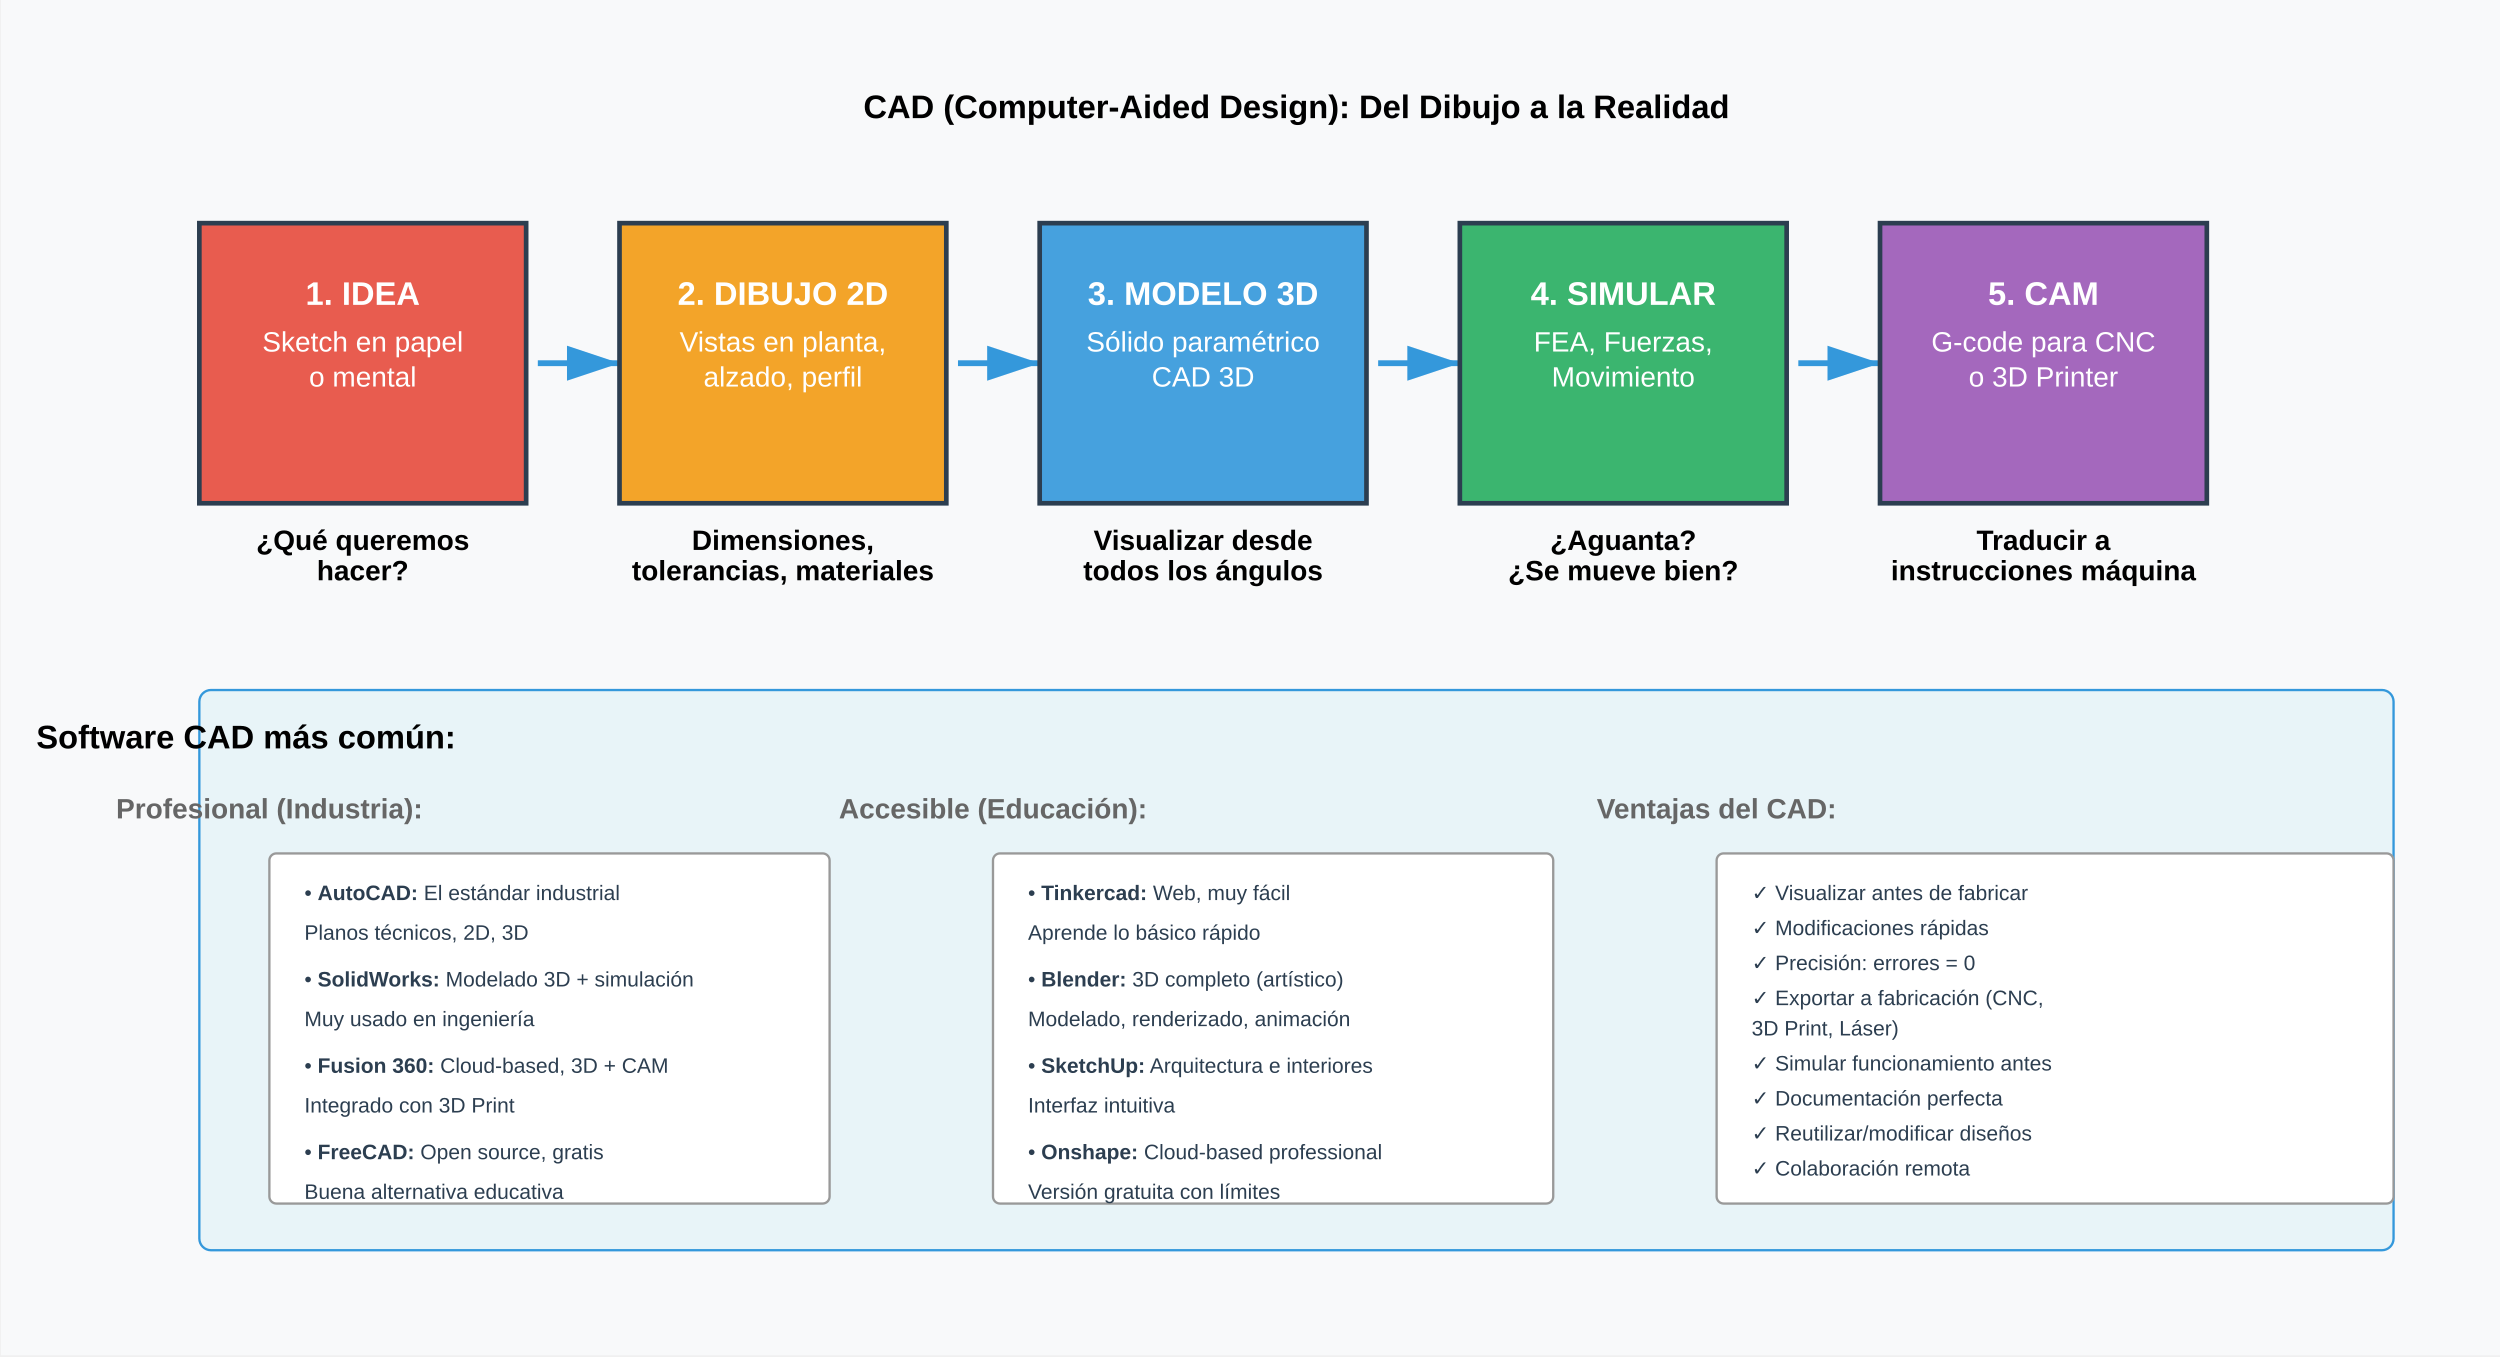
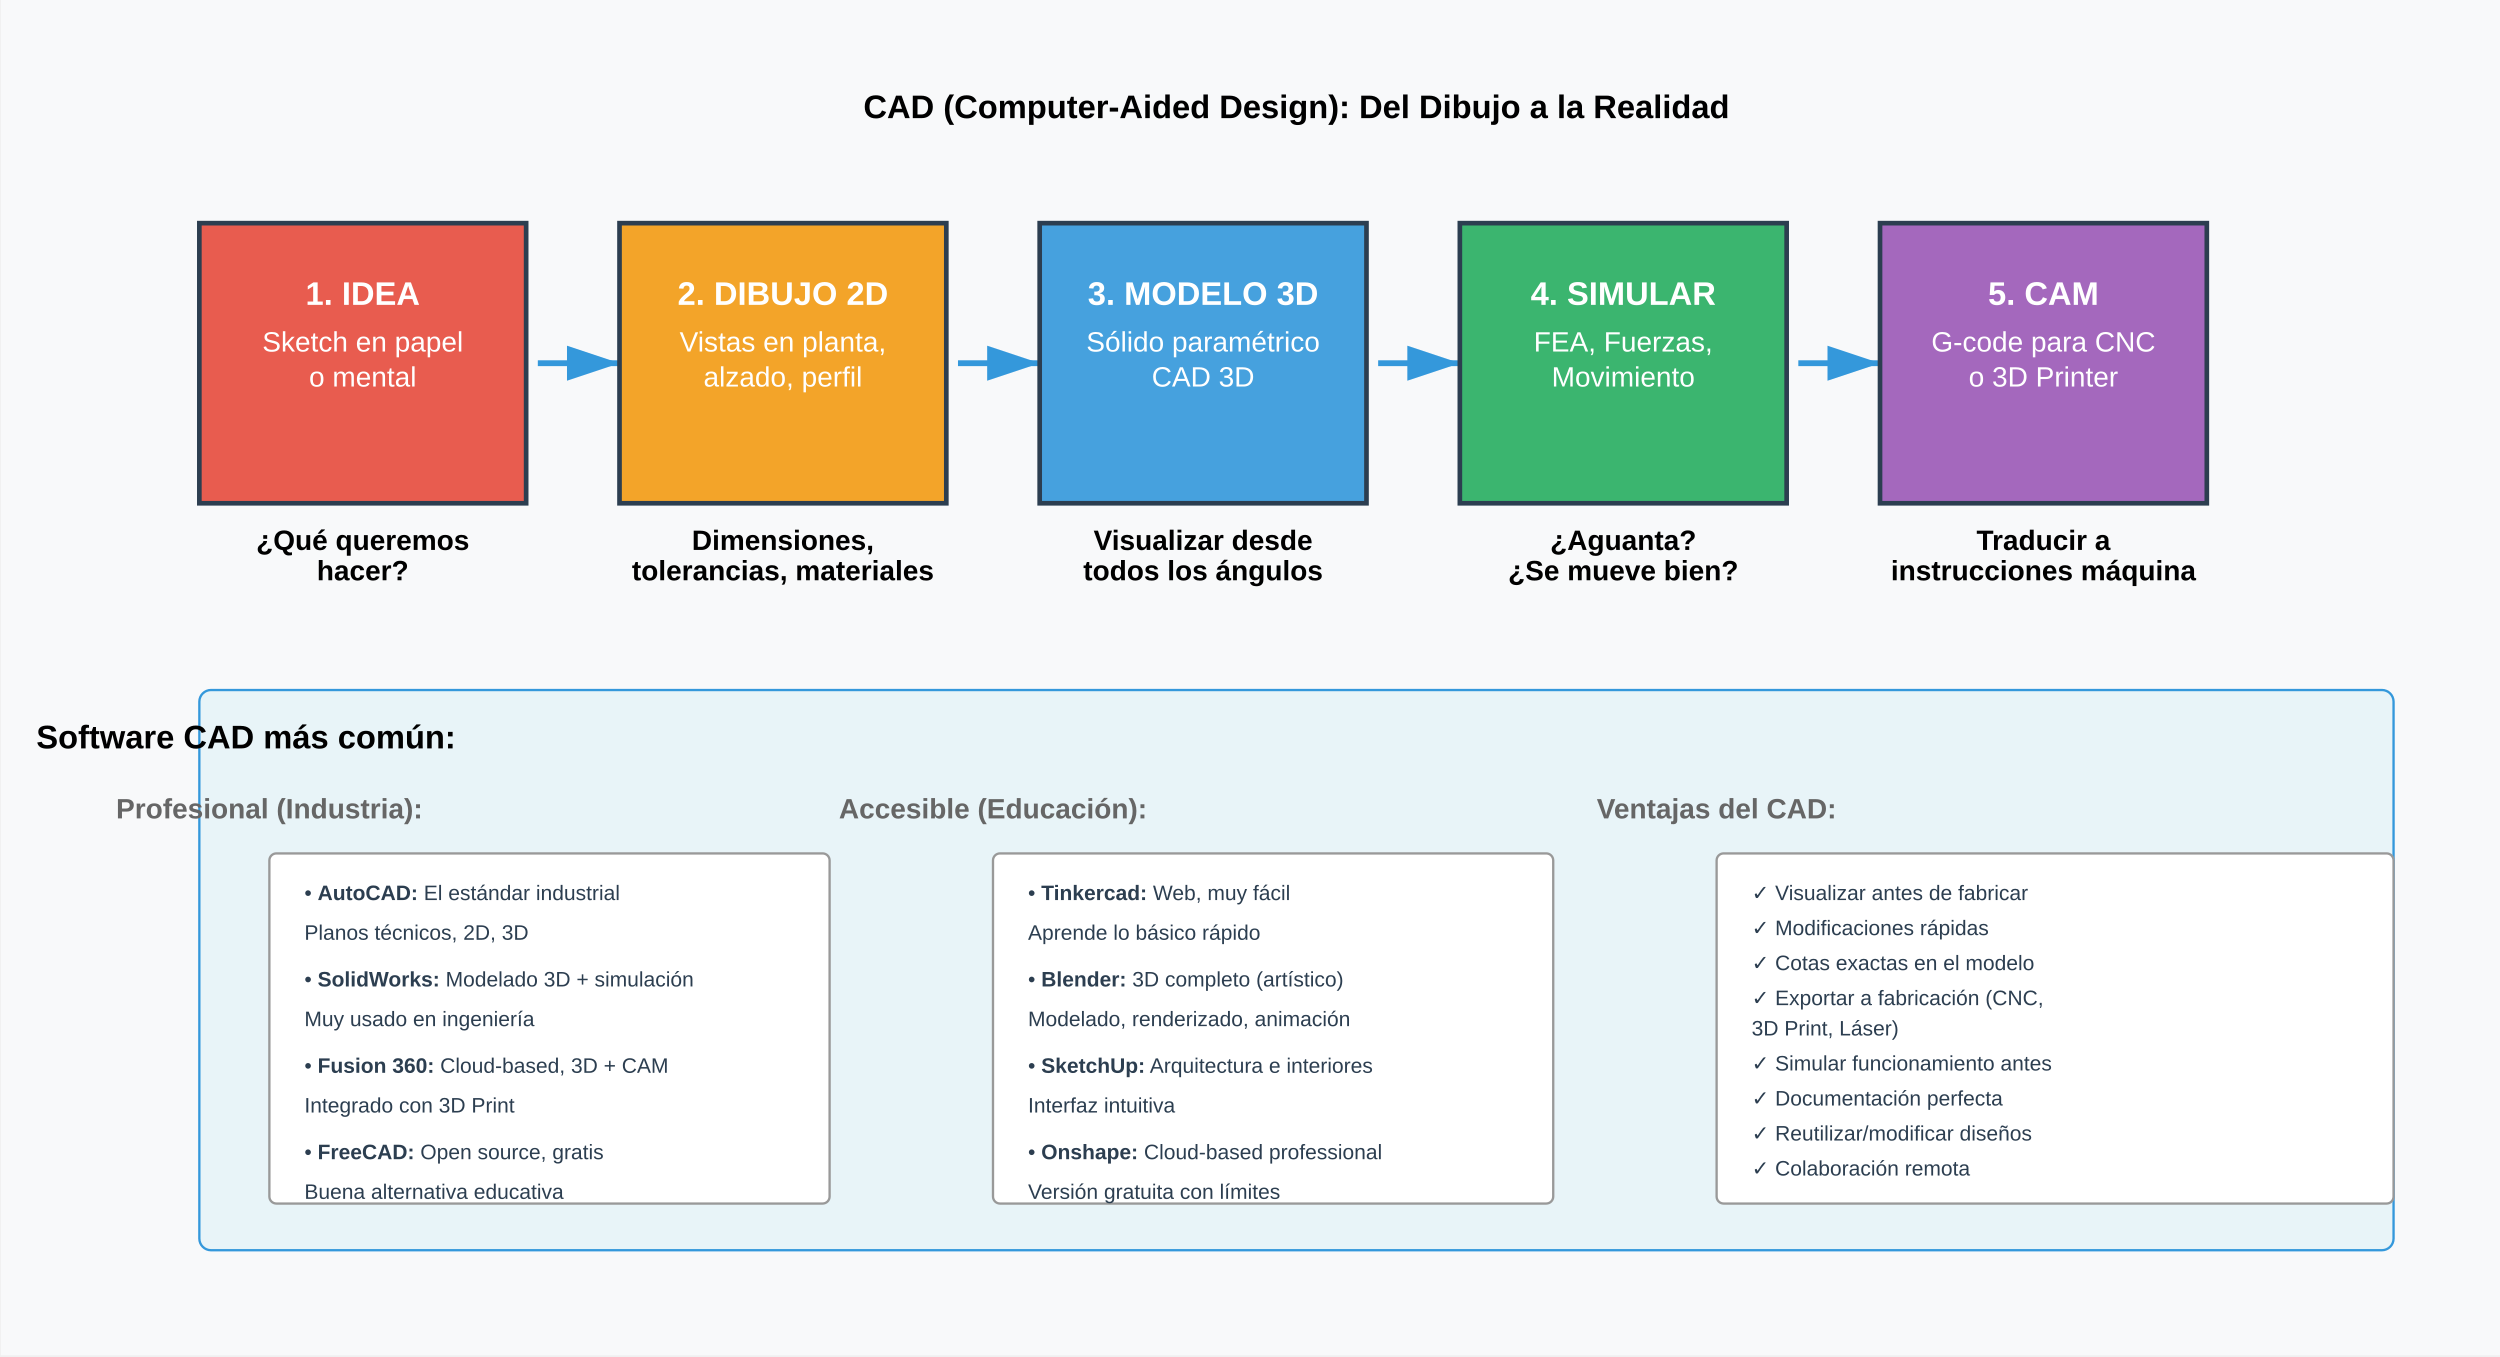
<svg xmlns="http://www.w3.org/2000/svg" viewBox="-55.4 -15.6 1071 581.2">
  <defs>
    <style>
      .box { stroke: #2c3e50; stroke-width: 2; fill-opacity: 0.9; }
      .title { font-family: Arial, sans-serif; font-size: 14px; font-weight: bold; text-anchor: middle; }
      .label { font-family: Arial, sans-serif; font-size: 12px; text-anchor: middle; }
      .arrow { stroke: #3498db; stroke-width: 2.5; fill: none; marker-end: url(#arrowright); }
    </style>
    <marker id="arrowright" markerWidth="10" markerHeight="10" refX="9" refY="3" orient="auto" markerUnits="strokeWidth">
      <path d="M0,0 L0,6 L9,3 z" fill="#3498db" />
    </marker>
  </defs>
  <rect x="-55" y="-16" width="1071" height="581" fill="#f8f9fa" />
  <text x="500" y="35" class="title" font-size="18">CAD (Computer-Aided Design): Del Dibujo a la Realidad</text>
  <g>
    <rect x="30" y="80" width="140" height="120" class="box" fill="#e74c3c" />
    <text x="100" y="115" class="title" fill="white" font-size="12">1. IDEA</text>
    <text x="100" y="135" class="label" fill="white" font-size="10">Sketch en papel</text>
    <text x="100" y="150" class="label" fill="white" font-size="10">o mental</text>
    <text x="100" y="220" class="label" font-size="9" font-weight="bold">¿Qué queremos</text>
    <text x="100" y="233" class="label" font-size="9" font-weight="bold">hacer?</text>
  </g>
  <path d="M175,140 L210,140" class="arrow" />
  <g>
    <rect x="210" y="80" width="140" height="120" class="box" fill="#f39c12" />
    <text x="280" y="115" class="title" fill="white" font-size="12">2. DIBUJO 2D</text>
    <text x="280" y="135" class="label" fill="white" font-size="10">Vistas en planta,</text>
    <text x="280" y="150" class="label" fill="white" font-size="10">alzado, perfil</text>
    <text x="280" y="220" class="label" font-size="9" font-weight="bold">Dimensiones,</text>
    <text x="280" y="233" class="label" font-size="9" font-weight="bold">tolerancias, materiales</text>
  </g>
  <path d="M355,140 L390,140" class="arrow" />
  <g>
    <rect x="390" y="80" width="140" height="120" class="box" fill="#3498db" />
    <text x="460" y="115" class="title" fill="white" font-size="12">3. MODELO 3D</text>
    <text x="460" y="135" class="label" fill="white" font-size="10">Sólido paramétrico</text>
    <text x="460" y="150" class="label" fill="white" font-size="10">CAD 3D</text>
    <text x="460" y="220" class="label" font-size="9" font-weight="bold">Visualizar desde</text>
    <text x="460" y="233" class="label" font-size="9" font-weight="bold">todos los ángulos</text>
  </g>
  <path d="M535,140 L570,140" class="arrow" />
  <g>
    <rect x="570" y="80" width="140" height="120" class="box" fill="#27ae60" />
    <text x="640" y="115" class="title" fill="white" font-size="12">4. SIMULAR</text>
    <text x="640" y="135" class="label" fill="white" font-size="10">FEA, Fuerzas,</text>
    <text x="640" y="150" class="label" fill="white" font-size="10">Movimiento</text>
    <text x="640" y="220" class="label" font-size="9" font-weight="bold">¿Aguanta?</text>
    <text x="640" y="233" class="label" font-size="9" font-weight="bold">¿Se mueve bien?</text>
  </g>
  <path d="M715,140 L750,140" class="arrow" />
  <g>
    <rect x="750" y="80" width="140" height="120" class="box" fill="#9b59b6" />
    <text x="820" y="115" class="title" fill="white" font-size="12">5. CAM</text>
    <text x="820" y="135" class="label" fill="white" font-size="10">G-code para CNC</text>
    <text x="820" y="150" class="label" fill="white" font-size="10">o 3D Printer</text>
    <text x="820" y="220" class="label" font-size="9" font-weight="bold">Traducir a</text>
    <text x="820" y="233" class="label" font-size="9" font-weight="bold">instrucciones máquina</text>
  </g>
  <rect x="30" y="280" width="940" height="240" fill="#e8f4f8" stroke="#3498db" stroke-width="1" rx="5" />
  <text x="50" y="305" class="title" font-size="12" text-anchor="start" font-weight="bold">Software CAD más común:</text>
  <g>
    <text x="60" y="335" class="label" font-size="10" text-anchor="start" font-weight="bold" fill="#666">Profesional (Industria):</text>
    <rect x="60" y="350" width="240" height="150" fill="white" stroke="#999" stroke-width="1" rx="3" />
    <g font-family="Arial" font-size="9" fill="#2c3e50" text-anchor="start">
      <text x="75" y="370">• <tspan font-weight="bold">AutoCAD:</tspan> El estándar industrial</text>
      <text x="75" y="387">  Planos técnicos, 2D, 3D</text>
      <text x="75" y="407">• <tspan font-weight="bold">SolidWorks:</tspan> Modelado 3D + simulación</text>
      <text x="75" y="424">  Muy usado en ingeniería</text>
      <text x="75" y="444">• <tspan font-weight="bold">Fusion 360:</tspan> Cloud-based, 3D + CAM</text>
      <text x="75" y="461">  Integrado con 3D Print</text>
      <text x="75" y="481">• <tspan font-weight="bold">FreeCAD:</tspan> Open source, gratis</text>
      <text x="75" y="498">  Buena alternativa educativa</text>
    </g>
  </g>
  <g>
    <text x="370" y="335" class="label" font-size="10" text-anchor="start" font-weight="bold" fill="#666">Accesible (Educación):</text>
    <rect x="370" y="350" width="240" height="150" fill="white" stroke="#999" stroke-width="1" rx="3" />
    <g font-family="Arial" font-size="9" fill="#2c3e50" text-anchor="start">
      <text x="385" y="370">• <tspan font-weight="bold">Tinkercad:</tspan> Web, muy fácil</text>
      <text x="385" y="387">  Aprende lo básico rápido</text>
      <text x="385" y="407">• <tspan font-weight="bold">Blender:</tspan> 3D completo (artístico)</text>
      <text x="385" y="424">  Modelado, renderizado, animación</text>
      <text x="385" y="444">• <tspan font-weight="bold">SketchUp:</tspan> Arquitectura e interiores</text>
      <text x="385" y="461">  Interfaz intuitiva</text>
      <text x="385" y="481">• <tspan font-weight="bold">Onshape:</tspan> Cloud-based professional</text>
      <text x="385" y="498">  Versión gratuita con límites</text>
    </g>
  </g>
  <g>
    <text x="680" y="335" class="label" font-size="10" text-anchor="start" font-weight="bold" fill="#666">Ventajas del CAD:</text>
    <rect x="680" y="350" width="290" height="150" fill="white" stroke="#999" stroke-width="1" rx="3" />
    <g font-family="Arial" font-size="9" fill="#2c3e50" text-anchor="start">
      <text x="695" y="370">✓ Visualizar antes de fabricar</text>
      <text x="695" y="385">✓ Modificaciones rápidas</text>
-       <text x="695" y="400">✓ Precisión: errores = 0</text>
+       <text x="695" y="400">✓ Cotas exactas en el modelo</text>
      <text x="695" y="415">✓ Exportar a fabricación (CNC,</text>
      <text x="695" y="428">  3D Print, Láser)</text>
      <text x="695" y="443">✓ Simular funcionamiento antes</text>
      <text x="695" y="458">✓ Documentación perfecta</text>
      <text x="695" y="473">✓ Reutilizar/modificar diseños</text>
      <text x="695" y="488">✓ Colaboración remota</text>
    </g>
  </g>
</svg>
